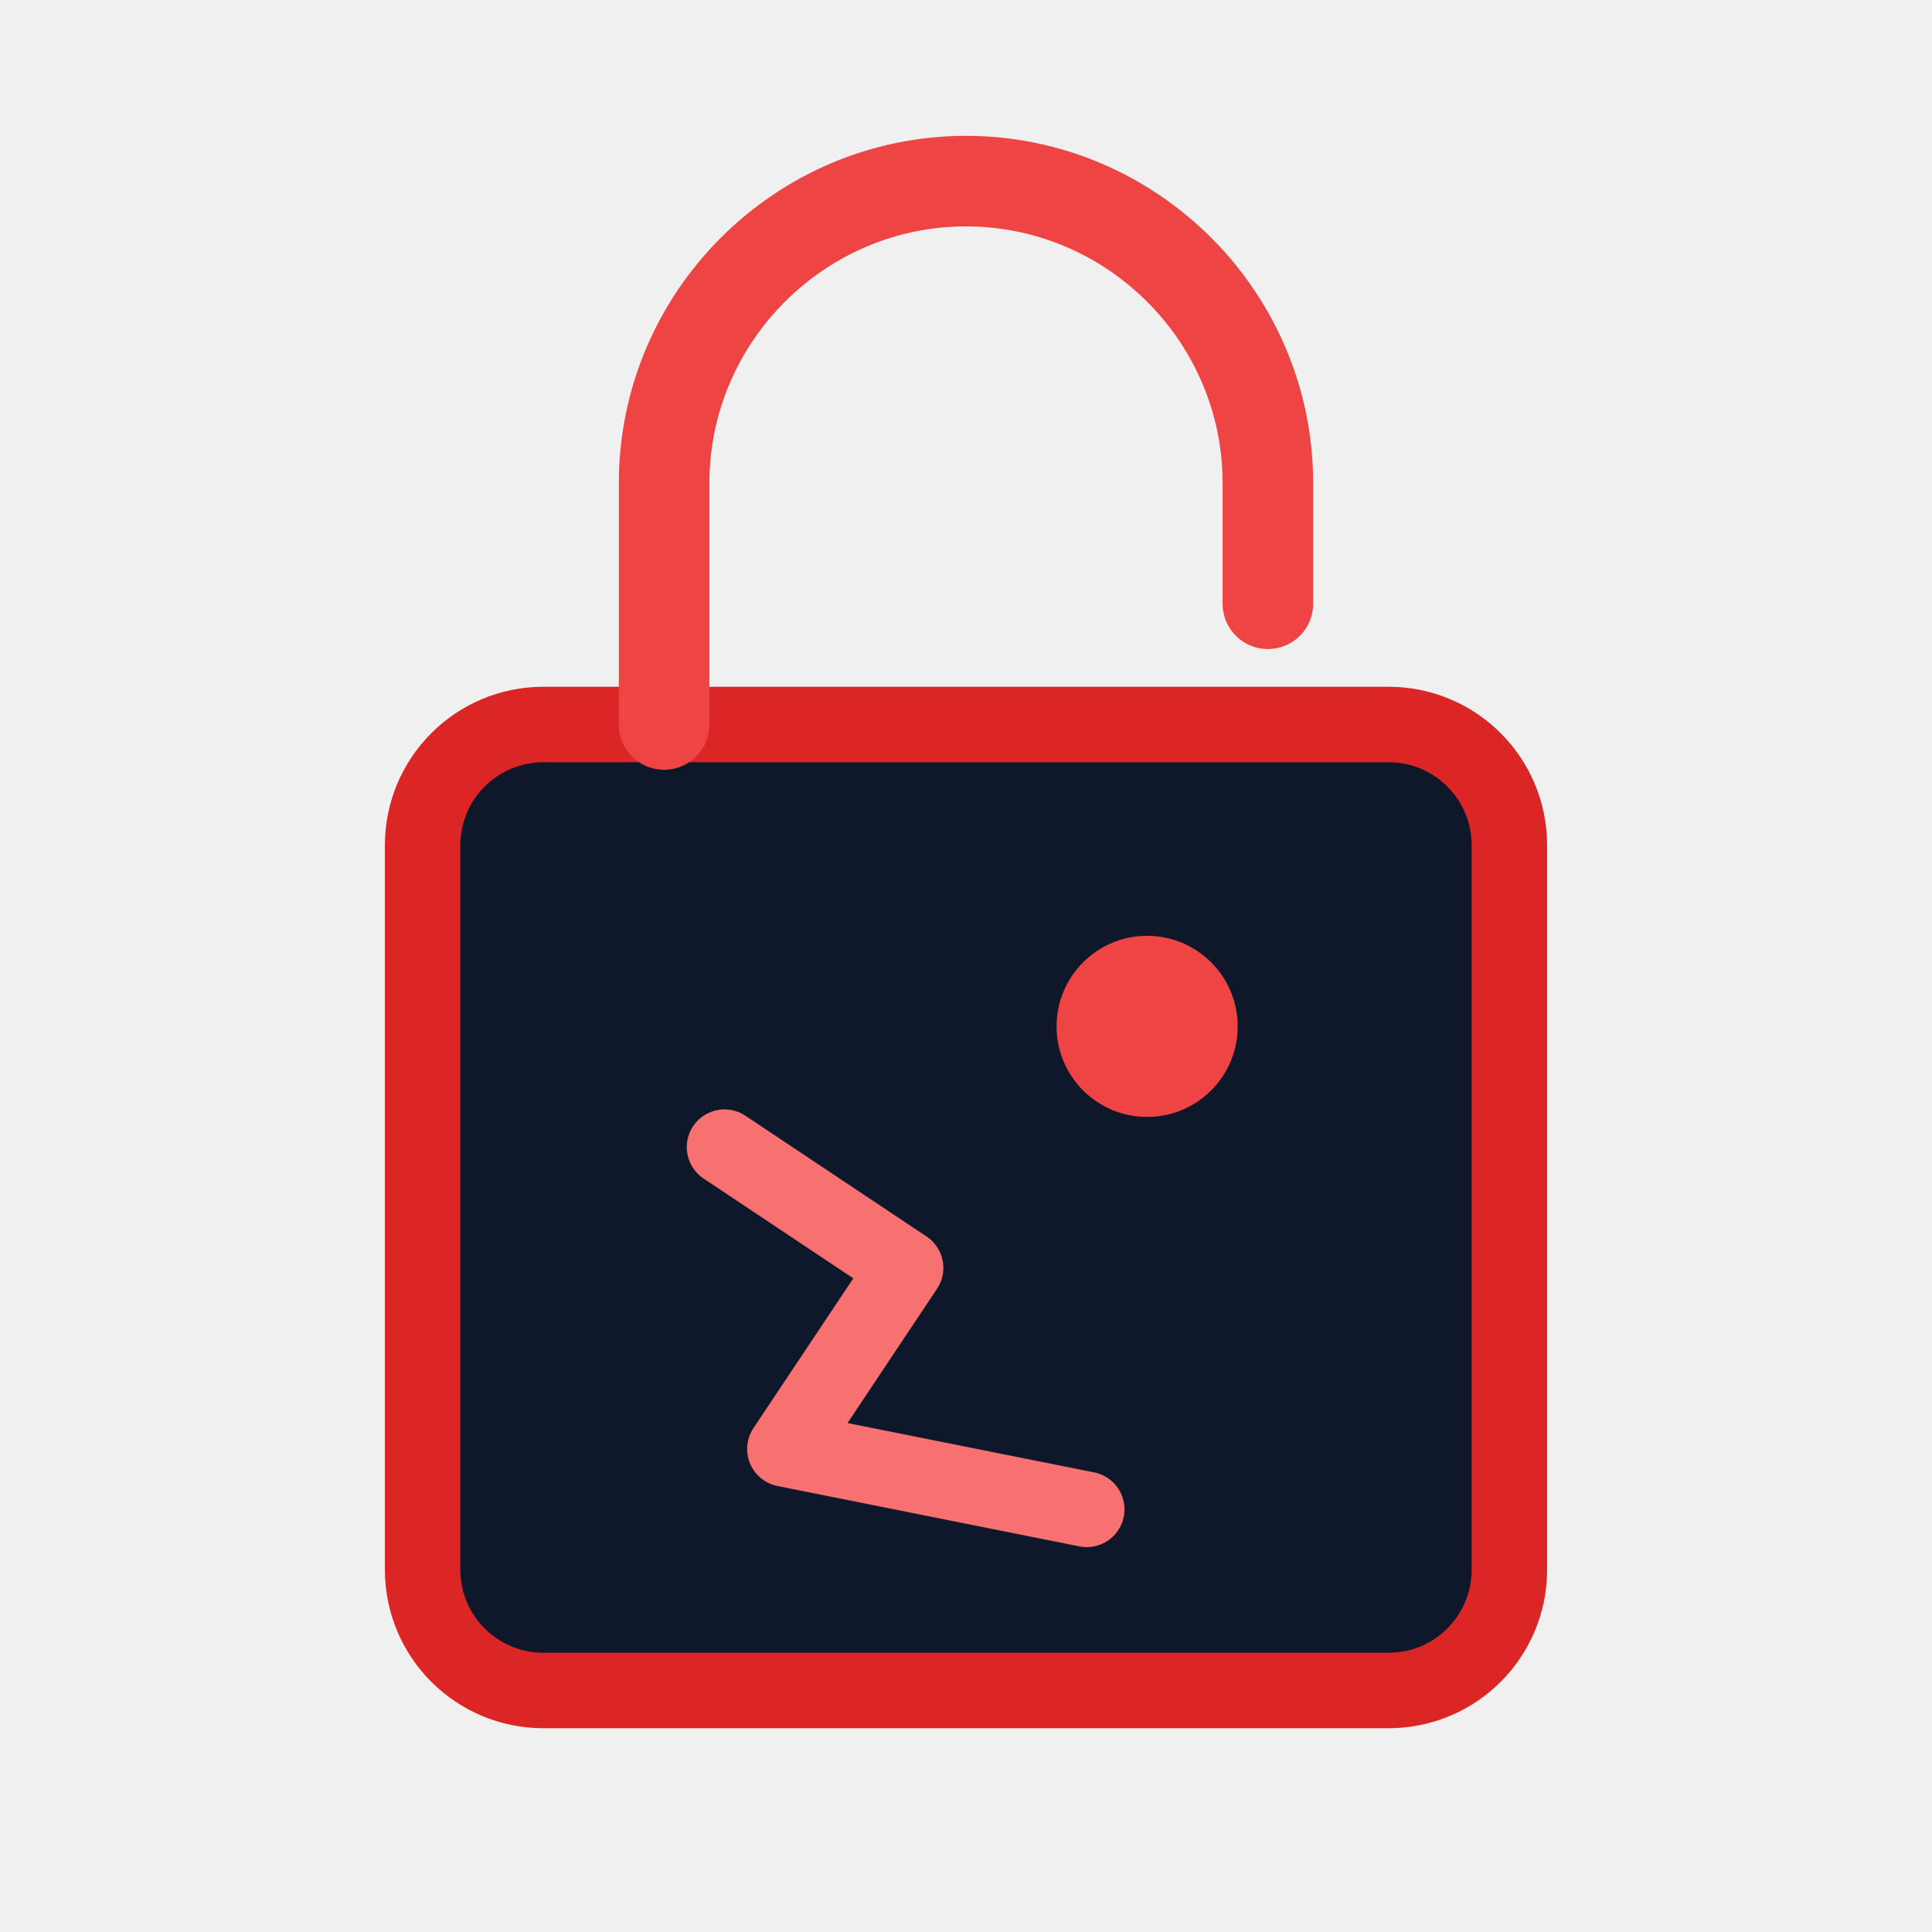
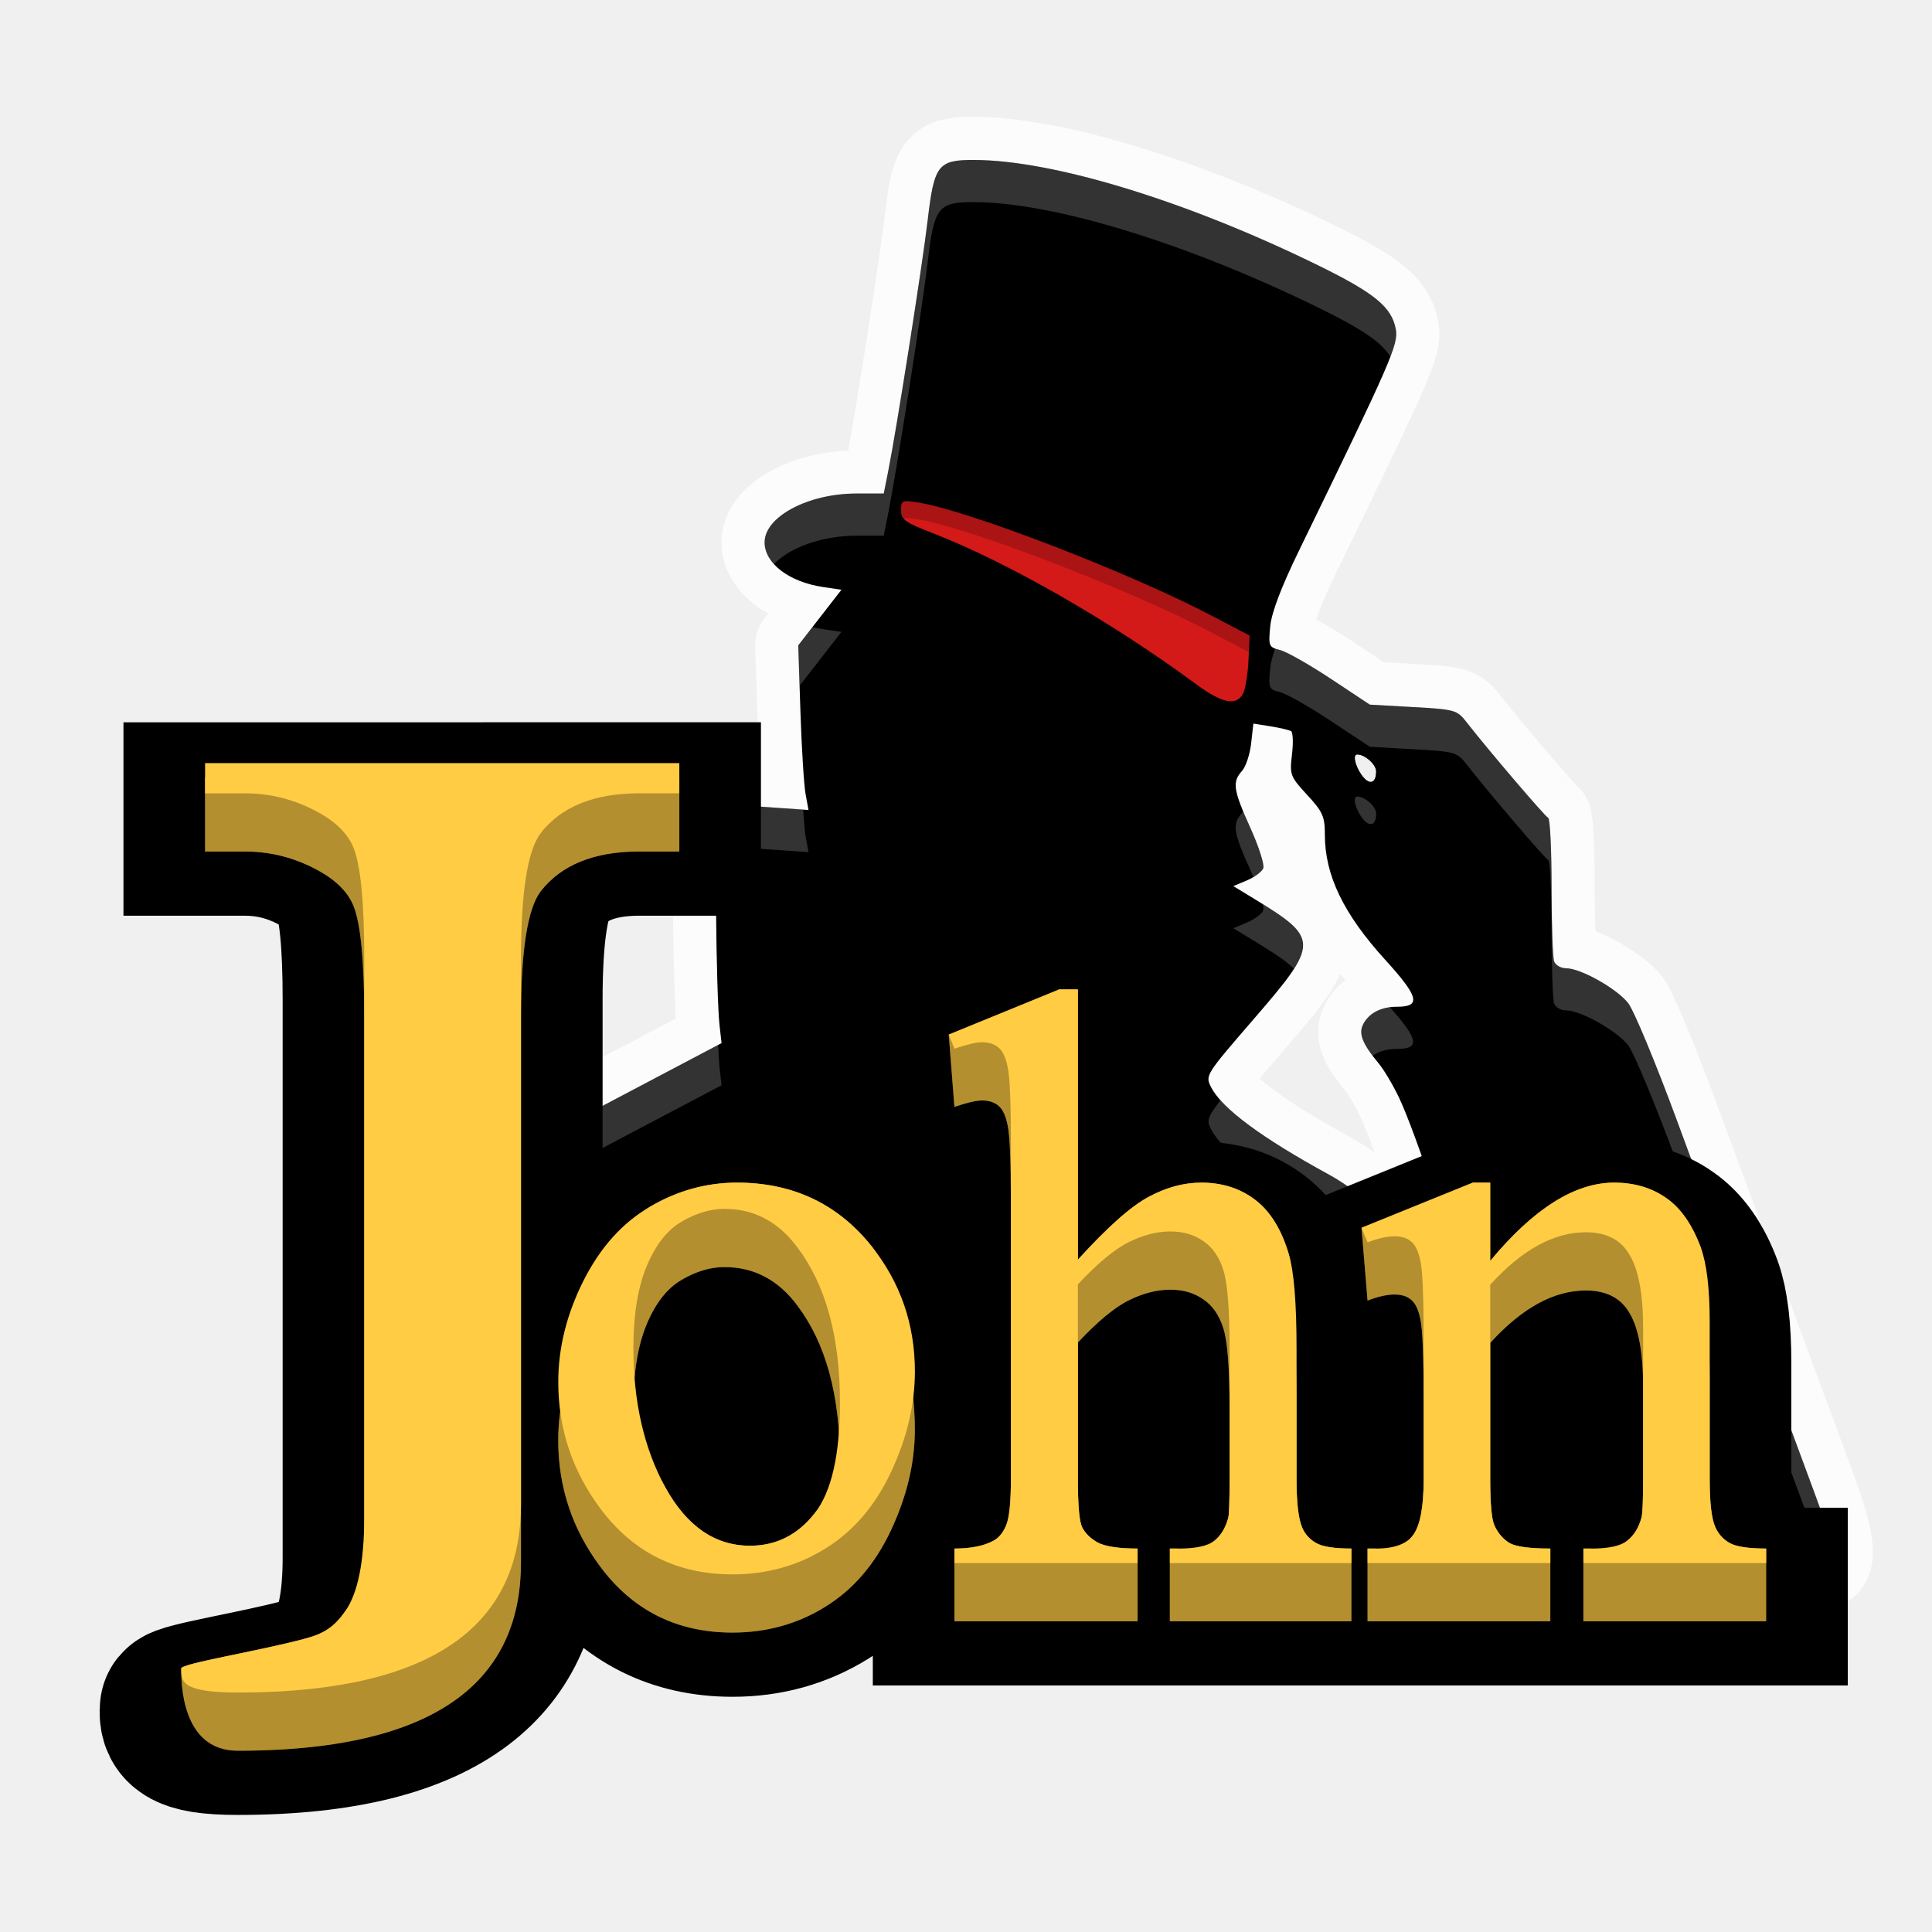
- <svg xmlns="http://www.w3.org/2000/svg" viewBox="0 0 64 64" width="64" height="64">
-   <rect x="14" y="24" width="36" height="32" rx="4" fill="#0f172a" stroke="#dc2626" stroke-width="2.5" />
-   <path d="M22 24 V16 C22 10.5 26.5 6 32 6 C37.5 6 42 10.5 42 16 V20" fill="none" stroke="#ef4444" stroke-width="3" stroke-linecap="round" />
-   <path d="M24 38 L30 42 L26 48 L36 50" fill="none" stroke="#f87171" stroke-width="2.5" stroke-linecap="round" stroke-linejoin="round" />
-   <circle cx="38" cy="34" r="3" fill="#ef4444" />
+ <svg xmlns="http://www.w3.org/2000/svg" version="1.1" viewBox="0 0 512 512">
+   <g transform="matrix(1.1425 0 0 1.1425 -31.116 -15.453)">
+     <g>
+       <path d="m253.07 50.625c-8.259 0-9.154 1.174-10.652 13.962-1.212 10.34-7.194 48.38-9.153 58.208l-1.037 5.208h-6.342c-11.199 0-21.296 5.367-21.296 11.322 0 4.859 5.651 9.186 13.529 10.36l4.294 0.639-10.021 12.897 0.508 15.376c0.279 8.457 0.815 17.049 1.19 19.095l0.682 3.718-8.81-0.616c-13.136-0.92-12.818-1.533-12.628 24.295 0.083 11.259 0.439 23.025 0.791 26.147l0.479 4.245-47.627 25.12 24.731 73.818 249.58 8.589c23.704 11.771 37.318 25.578 26.77-3.364-5.754-15.517-16.899-45.689-31.935-86.457-4.86-13.177-9.912-25.324-11.227-26.993-2.662-3.381-11.024-8.076-14.383-8.076-1.199 0-2.449-0.706-2.78-1.569-0.331-0.863-0.603-8.637-0.603-17.277 0-8.64-0.35-15.858-0.777-16.039-0.741-0.315-14.021-15.875-18.909-22.156-2.237-2.874-2.661-2.996-12.397-3.544l-10.079-0.566-9.027-5.985c-4.965-3.292-10.266-6.295-11.778-6.675-2.621-0.658-2.729-0.915-2.288-5.503 0.307-3.2 2.543-9.085 6.669-17.56 21.48-44.121 23.114-47.862 22.448-51.407-0.951-5.07-4.895-8.32-17.762-14.642-30.559-15.016-61.725-24.57-80.156-24.57zm64.893 130.74 3.982 0.637c2.189 0.35 4.335 0.856 4.768 1.124 0.434 0.268 0.528 2.701 0.207 5.408-0.559 4.72-0.417 5.104 3.521 9.376 3.639 3.948 4.106 5 4.106 9.277 0 9.358 4.352 18.371 13.978 28.949 7.827 8.602 8.412 10.913 2.763 10.913-3.677 0-6.443 1.412-7.824 3.991-1.173 2.192-0.253 4.558 3.55 9.132 1.238 1.488 3.376 5.087 4.753 7.996 3.942 8.332 13.534 37.443 13.534 41.073 0 1.805-0.433 3.282-0.961 3.282-0.528 0-2.713-2.372-4.856-5.272-5.535-7.493-16.372-17.11-23.929-21.235-15.623-8.53-24.823-15.336-27.358-20.24-1.446-2.796-1.419-2.837 9.938-15.973 15.123-17.492 15.125-18.582 0.093-27.746l-4.912-2.994 3.191-1.343c1.755-0.738 3.445-2.002 3.755-2.809 0.31-0.808-1.036-5.013-2.992-9.343-3.986-8.827-4.256-10.661-1.949-13.211 0.883-0.976 1.838-3.848 2.123-6.382zm24.09 7.154c1.803 0 4.398 2.329 4.398 3.945 0 2.889-1.67 3.288-3.404 0.812-1.542-2.201-2.075-4.757-0.994-4.757z" stroke="#fcfcfc" stroke-linejoin="round" stroke-width="20" />
+       <path d="m253.07 50.625c-8.259 0-9.154 1.174-10.652 13.962-1.212 10.34-7.194 48.38-9.153 58.208l-1.037 5.208h-6.342c-11.199 0-21.296 5.367-21.296 11.322 0 4.859 5.651 9.186 13.529 10.36l4.294 0.639-10.021 12.897 0.508 15.376c0.279 8.457 0.815 17.049 1.19 19.095l0.682 3.718-8.81-0.616c-13.136-0.92-12.818-1.533-12.628 24.295 0.083 11.259 0.439 23.025 0.791 26.147l0.479 4.245-47.627 25.12 24.731 102.41h249.58l32.331-3.027c-0.032-4.104-1.411-9.144-5.561-20.336-5.754-15.517-16.899-45.689-31.935-86.457-4.86-13.177-9.912-25.324-11.227-26.993-2.662-3.381-11.024-8.076-14.383-8.076-1.199 0-2.449-0.706-2.78-1.569-0.331-0.863-0.603-8.637-0.603-17.277 0-8.64-0.35-15.858-0.777-16.039-0.741-0.315-14.021-15.875-18.909-22.156-2.237-2.874-2.661-2.996-12.397-3.544l-10.079-0.566-9.027-5.985c-4.965-3.292-10.266-6.295-11.778-6.675-2.621-0.658-2.729-0.915-2.288-5.503 0.307-3.2 2.543-9.085 6.669-17.56 21.48-44.121 23.114-47.862 22.448-51.407-0.951-5.07-4.895-8.32-17.762-14.642-30.559-15.016-61.725-24.57-80.156-24.57zm64.893 130.74 3.982 0.637c2.189 0.35 4.335 0.856 4.768 1.124 0.434 0.268 0.528 2.701 0.207 5.408-0.559 4.72-0.417 5.104 3.521 9.376 3.639 3.948 4.106 5 4.106 9.277 0 9.358 4.352 18.371 13.978 28.949 7.827 8.602 8.412 10.913 2.763 10.913-3.677 0-6.443 1.412-7.824 3.991-1.173 2.192-0.253 4.558 3.55 9.132 1.238 1.488 3.376 5.087 4.753 7.996 3.942 8.332 13.534 37.443 13.534 41.073 0 1.805-0.433 3.282-0.961 3.282s-2.713-2.372-4.856-5.272c-5.535-7.493-16.372-17.11-23.929-21.235-15.623-8.53-24.823-15.336-27.358-20.24-1.446-2.796-1.419-2.837 9.938-15.973 15.123-17.492 15.125-18.582 0.093-27.746l-4.912-2.994 3.191-1.343c1.755-0.738 3.445-2.002 3.755-2.809 0.31-0.808-1.036-5.013-2.992-9.343-3.986-8.827-4.256-10.661-1.949-13.211 0.883-0.976 1.838-3.848 2.123-6.382zm24.09 7.154c1.803 0 4.398 2.329 4.398 3.945 0 2.889-1.67 3.288-3.404 0.812-1.542-2.201-2.075-4.757-0.994-4.757z" stroke-width=".978" />
+       <path d="m253.07 50.625c-8.259 0-9.153 1.175-10.652 13.963-1.212 10.34-7.195 48.38-9.154 58.207l-1.036 5.208h-6.342c-11.199 0-21.297 5.367-21.297 11.321 0 1.806 0.783 3.537 2.169 5.061 3.551-3.796 11.042-6.599 19.128-6.599h6.342l1.036-5.208c1.959-9.828 7.942-47.867 9.154-58.207 1.499-12.788 2.393-13.963 10.652-13.963 18.431 0 49.596 9.555 80.156 24.571 9.846 4.838 14.459 7.879 16.512 11.311 1.41-3.682 1.505-5.093 1.25-6.452-0.951-5.07-4.896-8.319-17.762-14.642-30.559-15.016-61.724-24.571-80.156-24.571zm-37.385 108.35-3.294 4.24 0.31 9.385 4.7-6.051 5.01-6.449-4.293-0.638c-0.839-0.125-1.648-0.294-2.432-0.487zm107.31 4.975c-0.635 1.903-1.012 3.452-1.125 4.631-0.441 4.588-0.334 4.845 2.287 5.503 1.512 0.38 6.814 3.382 11.779 6.674l9.026 5.986 10.081 0.566c9.735 0.547 10.159 0.67 12.397 3.544 4.888 6.281 18.168 21.841 18.908 22.156 0.428 0.182 0.778 7.399 0.778 16.039-1e-5 8.64 0.271 16.413 0.602 17.276 0.331 0.863 1.581 1.571 2.78 1.571 3.359 0 11.722 4.694 14.384 8.075 1.314 1.669 6.365 13.817 11.226 26.994 15.036 40.768 26.182 70.938 31.936 86.455 1.984 5.349 3.319 9.267 4.192 12.375l1.368-1.821c-0.032-4.104-1.41-9.145-5.56-20.337-5.754-15.517-16.899-45.687-31.936-86.455-4.86-13.177-9.911-25.326-11.226-26.994-2.662-3.381-11.025-8.075-14.384-8.075-1.199 0-2.449-0.708-2.78-1.571-0.331-0.863-0.602-8.637-0.602-17.276 0-8.64-0.35-15.857-0.778-16.039-0.741-0.315-14.02-15.875-18.908-22.156-2.237-2.874-2.661-2.997-12.397-3.544l-10.081-0.566-9.026-5.986c-4.965-3.292-10.267-6.294-11.779-6.674-0.474-0.119-0.84-0.231-1.162-0.352zm19.057 34.344c-1.081 0-0.548 2.555 0.994 4.756 1.734 2.476 3.405 2.077 3.405-0.812 0-1.616-2.596-3.944-4.398-3.944zm-142.15 2.18c-6.622 0.088-6.721 3.54-6.582 21.915 0.24-13.057 2.129-12.556 12.643-11.82l8.81 0.615-0.682-3.718c-0.167-0.91-0.364-3.239-0.558-6.151l-7.57-0.529c-2.463-0.172-4.454-0.335-6.061-0.313zm115.71 1.263c-0.098 0.15-0.195 0.287-0.292 0.394-2.307 2.549-2.037 4.384 1.949 13.211 0.25 0.555 0.456 1.082 0.684 1.626 1.149-0.684 2.087-1.489 2.308-2.065 0.31-0.808-1.037-5.013-2.992-9.343-0.667-1.478-1.192-2.699-1.657-3.821zm4.524 21.488c0.156 0.704 0.212 1.23 0.124 1.46-0.31 0.808-2 2.073-3.755 2.811l-3.193 1.341 4.912 2.994c4.26 2.597 7.309 4.546 9.152 6.403 4.307-6.74 1.89-9.343-7.242-15.009zm29.49 23.933c-2.845 0.37-5.001 1.702-6.164 3.875-1.011 1.889-0.454 3.915 2.15 7.364 1.466-1.028 3.394-1.573 5.675-1.573 5.349 0 5.027-2.142-1.66-9.666zm-155.81 8.732-46.839 24.705 1.647 8.913 45.979-24.25-0.478-4.245c-0.106-0.945-0.21-2.849-0.31-5.122zm116.53 12.864c-3.343 4.194-3.126 4.919-2.155 6.796 2.535 4.903 11.735 11.71 27.359 20.239 7.556 4.125 18.394 13.743 23.93 21.235 2.142 2.9 4.327 5.272 4.855 5.272 0.528 0 0.961-1.477 0.961-3.283 0-0.916-0.616-3.462-1.592-6.878-0.928-0.774-2.585-2.674-4.225-4.893-5.535-7.493-16.373-17.11-23.93-21.235-12.669-6.916-21.111-12.699-25.204-17.254z" fill="#fff" opacity=".2" stroke-width=".978" />
+     </g>
+     <path d="m74.805 200v7.005h9.279c6.059 0 11.802 1.515 17.23 4.544 4.039 2.272 6.689 4.986 7.951 8.142 1.641 4.165 2.461 12.745 2.461 25.747v129.32c0 10.603-1.515 17.986-4.544 22.153-2.903 4.166-5.814 5.271-9.466 6.25-10.557 2.829-28.442 5.688-28.442 6.841 0 2.937-0.099 5.577 13.104 5.577 49.295 0 65.701-18.473 65.701-43.659v-126.49c0-15.399 1.515-25.117 4.544-29.157 4.797-6.185 12.434-9.275 22.911-9.275h9.275v-7.005zm198.15 52.484-25.643 10.483 1.311 3.273c2.932-0.998 5.053-1.495 6.363-1.495 1.622 0 2.903 0.403 3.838 1.214 0.998 0.811 1.713 2.342 2.15 4.588 0.499 2.246 0.749 8.265 0.749 18.059v77.578c0 5.365-0.375 8.923-1.123 10.67-0.749 1.747-1.745 2.93-2.993 3.554-2.184 1.185-5.179 1.779-8.985 1.779v3.367h42.486v-3.367c-4.367 0-7.456-0.469-9.265-1.404-1.747-0.998-2.962-2.213-3.648-3.648-0.624-1.435-0.936-5.086-0.936-10.951v-45.29c4.617-4.929 8.577-8.205 11.884-9.827 3.307-1.622 6.489-2.434 9.546-2.434 2.995 0 5.553 0.75 7.674 2.247 2.121 1.435 3.648 3.618 4.584 6.55 0.998 2.932 1.498 9.076 1.498 18.434v30.321c0 4.866-0.094 7.799-0.281 8.797-0.624 2.371-1.714 4.179-3.273 5.427-1.56 1.185-4.336 1.779-8.329 1.779h-1.966v3.367h42.111v-3.367c-3.993 0-6.738-0.437-8.236-1.311-1.497-0.873-2.556-2.057-3.18-3.554-0.873-1.996-1.311-5.71-1.311-11.138v-30.321c0-10.606-0.593-17.902-1.779-21.895-1.684-5.74-4.274-9.953-7.767-12.636-3.494-2.683-7.673-4.022-12.539-4.022-4.055 0-8.109 1.09-12.164 3.273-4.055 2.121-9.546 6.988-16.471 14.599v-62.697zm-74.772 44.826c-7.112 0-13.849 1.871-20.213 5.614-6.364 3.681-11.511 9.422-15.441 17.22-3.868 7.736-5.801 15.532-5.801 23.392 0 10.793 3.214 20.526 9.64 29.198 7.611 10.294 17.872 15.441 30.785 15.441 7.923 0 15.098-1.996 21.523-5.989 6.488-3.993 11.573-9.921 15.254-17.782 3.681-7.861 5.521-15.626 5.521-23.299 0-10.918-3.336-20.588-10.011-29.011-7.861-9.857-18.28-14.786-31.258-14.786zm170.7 0-25.827 10.479 1.401 3.37c2.433-0.936 4.526-1.404 6.273-1.404 1.622 0 2.899 0.406 3.835 1.217 0.998 0.811 1.717 2.338 2.153 4.584 0.499 2.246 0.749 8.518 0.749 18.812v31.815c0 6.239-0.781 10.48-2.341 12.726-1.497 2.184-4.43 3.277-8.797 3.277h-1.872v3.367h42.391v-3.367c-4.679 0-7.796-0.406-9.356-1.217-1.497-0.873-2.684-2.213-3.558-4.022-0.686-1.373-1.03-4.962-1.03-10.763v-45.197c7.362-8.11 14.755-12.168 22.178-12.168 4.804 0 8.205 1.781 10.202 5.337 2.059 3.494 3.086 9.137 3.086 16.936v35.092c0 4.929-0.125 7.862-0.374 8.797-0.624 2.371-1.745 4.179-3.367 5.427-1.56 1.185-4.336 1.779-8.329 1.779h-1.779v3.367h42.391v-3.367c-4.117 0-6.954-0.437-8.513-1.311-1.497-0.873-2.591-2.088-3.277-3.648-0.873-1.934-1.311-5.617-1.311-11.044v-36.591c0-7.736-0.684-13.474-2.056-17.217-1.996-5.365-4.679-9.204-8.048-11.512-3.369-2.371-7.395-3.554-12.074-3.554-9.108 0-18.685 6.05-28.729 18.154v-18.154zm-173.58 6.082c6.862 0 12.506 2.995 16.936 8.985 6.551 8.734 9.827 20.713 9.827 35.936 0 12.165-1.965 20.742-5.895 25.734-3.93 4.991-8.922 7.487-14.973 7.487-8.11 0-14.66-4.523-19.651-13.569-4.928-9.046-7.393-19.81-7.393-32.287 0-7.736 1.028-14.067 3.086-18.996 2.059-4.928 4.742-8.358 8.048-10.292 3.369-1.996 6.708-2.996 10.014-2.996z" fill="#fc4" stroke="#000" stroke-width="37.863" />
+     <g stroke-width="1.688">
+       <path d="m74.802 193.91v17.133h9.283c6.059 0 11.799 1.514 17.227 4.543 4.039 2.272 6.689 4.988 7.951 8.143 1.641 4.165 2.464 12.746 2.464 25.748v129.32c0 10.603-1.514 4.48-4.543 8.646-2.903 4.166-5.816 5.27-9.468 6.249-10.557 2.829-28.444 5.686-28.444 6.839 0 2.937-0.098 19.087 13.105 19.087 49.295 0 65.702-18.474 65.702-43.659v-126.49c0-15.399 1.514-25.117 4.543-29.155 4.797-6.185 12.434-9.276 22.91-9.276h9.276v-17.133zm202.45 49.106-4.304 4e-3 -25.643 10.482 1.315 16.779c2.932-0.998 5.053-1.496 6.364-1.496 1.622 0 2.9 0.402 3.836 1.213 0.998 0.811 1.714 2.345 2.15 4.591 0.499 2.246 0.748 8.262 0.748 18.056v64.071c0 5.365-0.374 8.924-1.122 10.671-0.749 1.747-1.745 2.929-2.993 3.553-2.184 1.185-5.177 1.783-8.982 1.783v16.873h42.486v-16.873c-4.367 0-7.456-0.47-9.266-1.405-1.747-0.998-2.964-2.216-3.65-3.65-0.624-1.435-0.937-5.087-0.937-10.951v-31.781c4.617-4.929 8.578-8.21 11.885-9.832 3.307-1.622 6.492-2.43 9.549-2.43 2.995 0 5.55 0.747 7.671 2.245 2.121 1.435 3.648 3.62 4.584 6.552 0.998 2.932 1.496 9.075 1.496 18.434v16.812c0 4.866-0.092 7.799-0.28 8.797-0.624 2.371-1.717 4.182-3.276 5.43-1.56 1.185-6.319 5.23-8.329 1.78h-1.965v16.873h42.112v-16.873c-3.993 0-6.737-0.438-8.234-1.311-1.497-0.873-2.558-2.059-3.182-3.556-0.873-1.996-1.311-5.712-1.311-11.14v-16.812c0-10.606-0.594-31.412-1.78-35.404-1.684-5.74-4.272-9.954-7.766-12.636-3.494-2.683-7.672-4.021-12.538-4.021-4.055 0-8.109 1.089-12.164 3.273-4.055 2.121-9.547 6.99-16.472 14.601zm-79.077 44.825c-7.111 6.1e-4 -13.847 1.873-20.21 5.615-6.363 3.681-11.51 22.928-15.441 30.726-3.868 7.736-5.804 15.532-5.804 23.392 0 10.793 3.214 20.527 9.64 29.199 7.611 10.294 17.87 15.44 30.783 15.44 7.923 0 15.099-1.993 21.524-5.986 6.488-3.993 11.574-9.923 15.255-17.783 3.681-7.861 5.518-15.627 5.518-23.301 0-10.918-3.335-34.094-10.011-42.516-7.86-9.856-18.276-14.786-31.252-14.787zm170.7 0-25.829 10.479 1.402 16.88c2.433-0.936 4.526-1.405 6.273-1.405 1.622 0 2.903 0.406 3.839 1.217 0.998 0.811 1.714 2.338 2.15 4.584 0.499 2.246 0.748 8.517 0.748 18.811v18.312c0 6.239-0.78 10.481-2.339 12.727-1.497 2.184-6.679 7.095-8.797 3.276h-1.874v16.873h42.391v-16.873c-4.679 0-7.797-0.409-9.357-1.22-1.497-0.873-2.683-2.212-3.556-4.021-0.686-1.373-1.028-4.96-1.028-10.762v-31.69c7.362-8.11 14.754-12.168 22.178-12.168 4.804 0 8.203 1.78 10.199 5.336 2.059 3.494 3.087 9.139 3.087 16.937v21.585c0 4.929-0.128 7.861-0.378 8.797-0.624 2.371-1.742 4.179-3.364 5.427-1.56 1.185-6.468 5.312-8.329 1.78h-1.78v16.873h42.391v-16.873c-4.117 0-6.954-0.438-8.514-1.311-1.497-0.873-2.587-2.087-3.273-3.647-0.873-1.934-1.315-5.618-1.315-11.045v-23.085c0-7.736-0.683-26.98-2.056-30.723-1.996-5.365-4.677-9.206-8.046-11.514-3.369-2.371-7.398-3.556-12.077-3.556-9.108 0-18.686 6.054-28.731 18.157v-18.157zm-173.58 19.59v4e-3c6.862 0 12.511 2.993 16.94 8.982 6.551 8.734 9.825 20.711 9.825 35.933 0 12.165-1.965 7.237-5.895 12.228-3.93 4.991-8.924 7.489-14.975 7.489-8.11 0-14.656-4.524-19.647-13.57-4.929-9.046-7.398-6.303-7.398-18.781 0-7.736 1.029-14.068 3.087-18.996 2.059-4.928 4.742-8.356 8.049-10.29 3.369-1.996 6.707-3 10.014-3z" fill="#fc4" />
+       <path d="m74.802 193.91v17.133h9.283c6.059 0 11.799 1.514 17.227 4.543 4.039 2.272 6.689 4.988 7.951 8.143 1.641 4.165 2.464 12.746 2.464 25.748v129.32c0 10.603-1.514 4.48-4.543 8.646-2.903 4.166-5.816 5.27-9.468 6.249-10.557 2.829-28.444 5.686-28.444 6.839 0 2.937-0.098 19.087 13.105 19.087 49.295 0 65.702-18.474 65.702-43.659v-126.49c0-15.399 1.514-25.117 4.543-29.155 4.797-6.185 12.434-9.276 22.91-9.276h9.276v-17.133zm202.45 49.106-4.304 4e-3 -25.643 10.482 1.315 16.779c2.932-0.998 5.053-1.496 6.364-1.496 1.622 0 2.9 0.402 3.836 1.213 0.998 0.811 1.714 2.345 2.15 4.591 0.499 2.246 0.748 8.262 0.748 18.056v64.071c0 5.365-0.374 8.924-1.122 10.671-0.749 1.747-1.745 2.929-2.993 3.553-2.184 1.185-5.177 1.783-8.982 1.783v16.873h42.486v-16.873c-4.367 0-7.456-0.47-9.266-1.405-1.747-0.998-2.964-2.216-3.65-3.65-0.624-1.435-0.937-5.087-0.937-10.951v-31.781c4.617-4.929 8.578-8.21 11.885-9.832 3.307-1.622 6.492-2.43 9.549-2.43 2.995 0 5.55 0.747 7.671 2.245 2.121 1.435 3.648 3.62 4.584 6.552 0.998 2.932 1.496 9.075 1.496 18.434v16.812c0 4.866-0.092 7.799-0.28 8.797-0.624 2.371-1.717 4.182-3.276 5.43-1.56 1.185-4.336 1.78-8.329 1.78h-1.965v16.873h42.112v-16.873c-3.993 0-6.737-0.438-8.234-1.311-1.497-0.873-2.558-2.059-3.182-3.556-0.873-1.996-1.311-5.712-1.311-11.14v-16.812c0-10.606-0.594-31.412-1.78-35.404-1.684-5.74-4.272-9.954-7.766-12.636-3.494-2.683-7.672-4.021-12.538-4.021-4.055 0-8.109 1.089-12.164 3.273-4.055 2.121-9.547 6.99-16.472 14.601zm-79.077 44.825c-7.111 6.1e-4 -13.847 1.873-20.21 5.615-6.363 3.681-11.51 22.928-15.441 30.726-3.868 7.736-5.804 15.532-5.804 23.392 0 10.793 3.214 20.527 9.64 29.199 7.611 10.294 17.87 15.44 30.783 15.44 7.923 0 15.099-1.993 21.524-5.986 6.488-3.993 11.574-9.923 15.255-17.783 3.681-7.861 5.518-15.627 5.518-23.301 0-10.918-3.335-34.094-10.011-42.516-7.86-9.856-18.276-14.786-31.252-14.787zm170.7 0-25.829 10.479 1.402 16.88c2.433-0.936 4.526-1.405 6.273-1.405 1.622 0 2.903 0.406 3.839 1.217 0.998 0.811 1.714 2.338 2.15 4.584 0.499 2.246 0.748 8.517 0.748 18.811v18.312c0 6.239-0.78 10.481-2.339 12.727-1.497 2.184-6.679 7.095-8.797 3.276h-1.874v16.873h42.391v-16.873c-4.679 0-7.797-0.409-9.357-1.22-1.497-0.873-2.683-2.212-3.556-4.021-0.686-1.373-1.028-4.96-1.028-10.762v-31.69c7.362-8.11 14.754-12.168 22.178-12.168 4.804 0 8.203 1.78 10.199 5.336 2.059 3.494 3.087 9.139 3.087 16.937v21.585c0 4.929-0.128 7.861-0.378 8.797-0.624 2.371-1.742 4.179-3.364 5.427-1.56 1.185-4.336 1.78-8.329 1.78h-1.78v16.873h42.391v-16.873c-4.117 0-6.954-0.438-8.514-1.311-1.497-0.873-2.587-2.087-3.273-3.647-0.873-1.934-1.315-5.618-1.315-11.045v-23.085c0-7.736-0.683-26.98-2.056-30.723-1.996-5.365-4.677-9.206-8.046-11.514-3.369-2.371-7.398-3.556-12.077-3.556-9.108 0-18.686 6.054-28.731 18.157v-18.157zm-173.58 19.59v4e-3c6.862 0 12.511 2.993 16.94 8.982 6.551 8.734 9.825 20.711 9.825 35.933 0 12.165-1.965 7.237-5.895 12.228-3.93 4.991-8.924 7.489-14.975 7.489-8.11 0-14.656-4.524-19.647-13.57-4.929-9.046-7.398-6.303-7.398-18.781 0-7.736 1.029-14.068 3.087-18.996 2.059-4.928 4.742-8.356 8.049-10.29 3.369-1.996 6.707-3 10.014-3z" opacity=".3" />
+       <path d="m74.805 190.54v7.005h9.279c6.059 0 11.802 1.515 17.23 4.544 4.039 2.272 6.689 4.986 7.951 8.142 1.641 4.165 2.461 12.745 2.461 25.747v129.32c0 10.603-1.515 17.986-4.544 22.153-2.903 4.166-5.814 5.271-9.466 6.25-10.557 2.829-28.442 5.688-28.442 6.841 0 2.937-0.099 5.577 13.104 5.577 49.295 0 65.701-18.473 65.701-43.659v-126.49c0-15.399 1.515-25.117 4.544-29.157 4.797-6.185 12.434-9.275 22.911-9.275h9.275v-7.005zm198.15 52.484-25.643 10.483 1.311 3.273c2.932-0.998 5.053-1.495 6.363-1.495 1.622 0 2.903 0.403 3.838 1.214 0.998 0.811 1.713 2.342 2.15 4.588 0.499 2.246 0.749 8.265 0.749 18.059v77.577c0 5.365-0.375 8.923-1.123 10.67-0.749 1.747-1.745 2.93-2.993 3.554-2.184 1.185-5.179 1.779-8.985 1.779v3.367h42.486v-3.367c-4.367 0-7.456-0.469-9.265-1.404-1.747-0.998-2.962-2.213-3.648-3.648-0.624-1.435-0.936-5.086-0.936-10.951v-45.29c4.617-4.929 8.577-8.205 11.884-9.827 3.307-1.622 6.489-2.434 9.546-2.434 2.995 0 5.553 0.75 7.674 2.247 2.121 1.435 3.648 3.618 4.584 6.55 0.998 2.932 1.498 9.076 1.498 18.434v30.321c0 4.866-0.094 7.799-0.281 8.797-0.624 2.371-1.714 4.179-3.273 5.427-1.56 1.185-4.336 1.779-8.329 1.779h-1.966v3.367h42.111v-3.367c-3.993 0-6.738-0.437-8.236-1.311-1.497-0.873-2.556-2.057-3.18-3.554-0.873-1.996-1.311-5.71-1.311-11.138v-30.321c0-10.606-0.593-17.902-1.779-21.895-1.684-5.74-4.274-9.953-7.767-12.636-3.494-2.683-7.673-4.022-12.539-4.022-4.055 0-8.109 1.09-12.164 3.273-4.055 2.121-9.546 6.988-16.471 14.599v-62.697zm-74.772 44.826c-7.112 0-13.849 1.871-20.213 5.614-6.364 3.681-11.511 9.422-15.441 17.22-3.868 7.736-5.801 15.532-5.801 23.392 0 10.793 3.214 20.525 9.64 29.198 7.611 10.294 17.872 15.441 30.785 15.441 7.923 0 15.098-1.996 21.523-5.989 6.488-3.993 11.573-9.921 15.254-17.782 3.681-7.861 5.521-15.626 5.521-23.299 0-10.918-3.336-20.588-10.011-29.011-7.861-9.857-18.28-14.786-31.258-14.786zm170.7 0-25.827 10.479 1.401 3.37c2.433-0.936 4.526-1.404 6.273-1.404 1.622 0 2.899 0.406 3.835 1.217 0.998 0.811 1.717 2.338 2.153 4.584 0.499 2.246 0.749 8.518 0.749 18.812v31.815c0 6.239-0.781 10.48-2.341 12.726-1.497 2.184-4.43 3.277-8.797 3.277h-1.872v3.367h42.391v-3.367c-4.679 0-7.796-0.406-9.356-1.217-1.497-0.873-2.684-2.213-3.558-4.022-0.686-1.373-1.03-4.962-1.03-10.763v-45.197c7.362-8.11 14.755-12.168 22.178-12.168 4.804 0 8.205 1.781 10.202 5.337 2.059 3.494 3.086 9.137 3.086 16.936v35.092c0 4.929-0.125 7.862-0.374 8.797-0.624 2.371-1.745 4.179-3.367 5.427-1.56 1.185-4.336 1.779-8.329 1.779h-1.779v3.367h42.391v-3.367c-4.117 0-6.954-0.437-8.513-1.311-1.497-0.873-2.591-2.088-3.277-3.648-0.873-1.934-1.311-5.617-1.311-11.044v-36.591c0-7.736-0.684-13.474-2.056-17.217-1.996-5.365-4.679-9.204-8.048-11.512-3.369-2.371-7.395-3.554-12.074-3.554-9.108 0-18.685 6.05-28.729 18.154v-18.154zm-173.58 6.082c6.862 0 12.506 2.995 16.936 8.985 6.551 8.734 9.827 20.713 9.827 35.936 0 12.165-1.965 20.742-5.895 25.734-3.93 4.991-8.922 7.487-14.973 7.487-8.11 0-14.66-4.523-19.651-13.569-4.928-9.046-7.393-19.81-7.393-32.287 0-7.736 1.028-14.067 3.086-18.996 2.059-4.928 4.742-8.358 8.048-10.292 3.369-1.996 6.708-2.996 10.014-2.996z" fill="#fc4" />
+     </g>
+     <path d="m315.55 174.45c0.555-1.037 1.129-4.497 1.275-7.688l0.266-5.803-8.928-4.678c-18.973-9.941-56.264-24.321-67.896-26.181-3.794-0.607-4.027-0.503-4.027 1.806 0 2.125 0.955 2.819 7.192 5.226 17.415 6.723 41.629 20.6 61.258 35.106 5.989 4.426 9.312 5.103 10.86 2.211z" fill="#d41919" stroke-width=".992" />
+     <path d="m237.32 129.79c-0.994 0.085-1.085 0.668-1.085 2.111 0 0.779 0.13 1.365 0.6 1.915 0.534-0.234 1.538-0.109 3.426 0.193 11.632 1.86 48.924 16.239 67.896 26.181l8.753 4.586 0.176-3.821-8.929-4.677c-18.973-9.941-56.264-24.32-67.896-26.181-1.423-0.228-2.344-0.357-2.941-0.306z" opacity=".2" stroke-width=".992" />
+   </g>
</svg>
